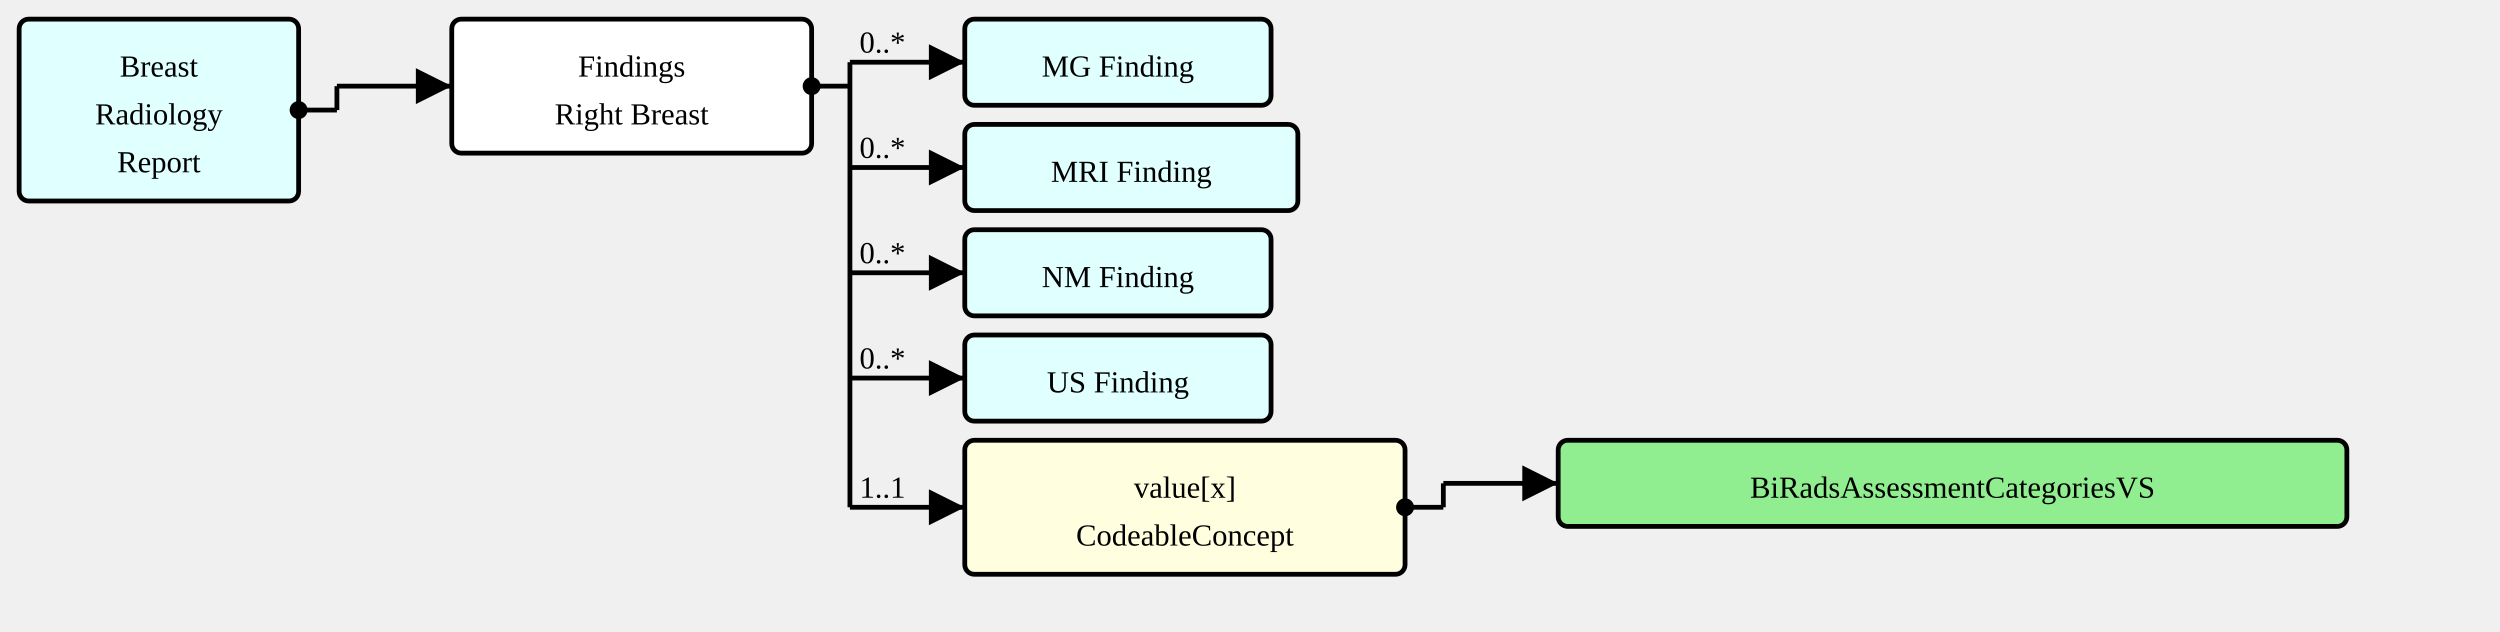
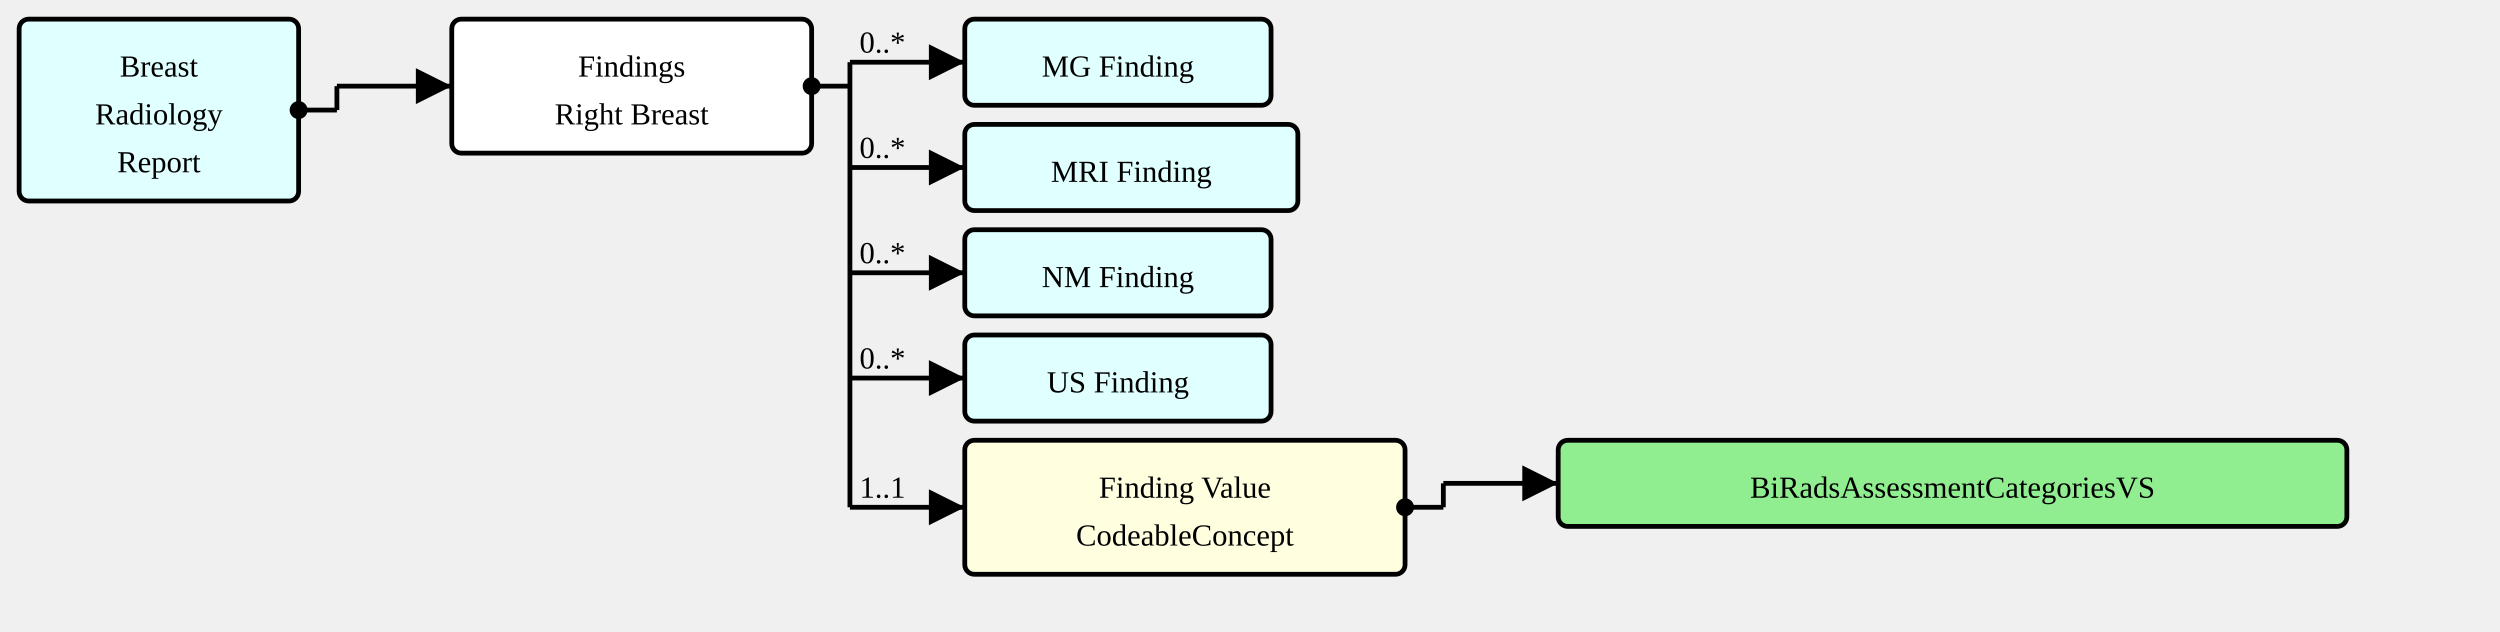
<svg xmlns="http://www.w3.org/2000/svg" version="1.1" width="979.5" height="247.5">
  <defs>
    <marker id="arrowStart" markerWidth="3.75" markerHeight="3.75" markerUnits="px" refX="1.875" refY="1.875">
      <circle fill="Black" stroke-width="0" cx="1.875" cy="1.875" r="1.875" />
    </marker>
    <marker id="arrowEnd" markerWidth="7.5" markerHeight="7.5" markerUnits="px" refX="7.5" refY="3.75">
      <polygon fill="Black" stroke-width="0" points="0 0 7.5 3.75 0 7.5" />
    </marker>
  </defs>
  <g>
    <g transform="translate(7.5 7.5)">
      <rect fill="LightCyan" stroke="Black" stroke-width="1.875" x="0" y="0" width="109.5" height="71.25" rx="3.75" ry="3.75" />
      <a href="./StructureDefinition-BreastRadReport.html" target="_top">
        <text x="54.75" y="22.5" text-anchor="middle">Breast</text>
      </a>
      <a href="./StructureDefinition-BreastRadReport.html" target="_top">
        <text x="54.75" y="41.25" text-anchor="middle">Radiology</text>
      </a>
      <a href="./StructureDefinition-BreastRadReport.html" target="_top">
        <text x="54.75" y="60" text-anchor="middle">Report</text>
      </a>
    </g>
    <line stroke="Black" stroke-width="1.875" marker-end="url(#arrowEnd)" x1="132" y1="33.75" x2="177" y2="33.75" />
    <text x="135.75" y="30" text-anchor="left" />
    <line stroke="Black" stroke-width="1.875" marker-start="url(#arrowStart)" x1="117" y1="43.125" x2="132" y2="43.125" />
    <line stroke="Black" stroke-width="1.875" x1="132" y1="33.75" x2="132" y2="43.125" />
  </g>
  <g>
    <g transform="translate(177 7.5)">
      <rect fill="White" stroke="Black" stroke-width="1.875" x="0" y="0" width="141" height="52.5" rx="3.75" ry="3.75" />
      <text x="70.5" y="22.5" text-anchor="middle">Findings</text>
      <text x="70.5" y="41.25" text-anchor="middle">Right Breast</text>
    </g>
    <line stroke="Black" stroke-width="1.875" marker-end="url(#arrowEnd)" x1="333" y1="24.375" x2="378" y2="24.375" />
    <text x="336.75" y="20.625" text-anchor="left">0..*</text>
    <line stroke="Black" stroke-width="1.875" marker-end="url(#arrowEnd)" x1="333" y1="65.625" x2="378" y2="65.625" />
    <text x="336.75" y="61.875" text-anchor="left">0..*</text>
    <line stroke="Black" stroke-width="1.875" marker-end="url(#arrowEnd)" x1="333" y1="106.875" x2="378" y2="106.875" />
    <text x="336.75" y="103.125" text-anchor="left">0..*</text>
    <line stroke="Black" stroke-width="1.875" marker-end="url(#arrowEnd)" x1="333" y1="148.125" x2="378" y2="148.125" />
    <text x="336.75" y="144.375" text-anchor="left">0..*</text>
    <line stroke="Black" stroke-width="1.875" marker-end="url(#arrowEnd)" x1="333" y1="198.75" x2="378" y2="198.75" />
    <text x="336.75" y="195" text-anchor="left">1..1</text>
    <line stroke="Black" stroke-width="1.875" marker-start="url(#arrowStart)" x1="318" y1="33.75" x2="333" y2="33.75" />
    <line stroke="Black" stroke-width="1.875" x1="333" y1="24.375" x2="333" y2="198.75" />
  </g>
  <g>
    <g transform="translate(378 7.5)">
      <rect fill="LightCyan" stroke="Black" stroke-width="1.875" x="0" y="0" width="120" height="33.75" rx="3.75" ry="3.75" />
      <a href="./StructureDefinition-MGFinding.html" target="_top">
        <text x="60" y="22.5" text-anchor="middle">MG Finding</text>
      </a>
    </g>
  </g>
  <g>
    <g transform="translate(378 48.75)">
      <rect fill="LightCyan" stroke="Black" stroke-width="1.875" x="0" y="0" width="130.5" height="33.75" rx="3.75" ry="3.75" />
      <a href="./StructureDefinition-MRIFinding.html" target="_top">
        <text x="65.25" y="22.5" text-anchor="middle">MRI Finding</text>
      </a>
    </g>
  </g>
  <g>
    <g transform="translate(378 90)">
      <rect fill="LightCyan" stroke="Black" stroke-width="1.875" x="0" y="0" width="120" height="33.75" rx="3.75" ry="3.75" />
      <a href="./StructureDefinition-NMFinding.html" target="_top">
        <text x="60" y="22.5" text-anchor="middle">NM Finding</text>
      </a>
    </g>
  </g>
  <g>
    <g transform="translate(378 131.25)">
      <rect fill="LightCyan" stroke="Black" stroke-width="1.875" x="0" y="0" width="120" height="33.75" rx="3.75" ry="3.75" />
      <a href="./StructureDefinition-USFinding.html" target="_top">
        <text x="60" y="22.5" text-anchor="middle">US Finding</text>
      </a>
    </g>
  </g>
  <g>
    <g transform="translate(378 172.5)">
      <a href="StructureDefinition-SectionFindingsRightBreast-definitions.html#Observation.value[x]" target="_top">
        <rect fill="LightYellow" stroke="Black" stroke-width="1.875" x="0" y="0" width="172.5" height="52.5" rx="3.75" ry="3.75" />
      </a>
      <a href="StructureDefinition-SectionFindingsRightBreast-definitions.html#Observation.value[x]" target="_top">
-         <text x="86.25" y="22.5" text-anchor="middle">value[x]</text>
+         <text x="86.25" y="22.5" text-anchor="middle">Finding Value</text>
      </a>
      <a href="StructureDefinition-SectionFindingsRightBreast-definitions.html#Observation.value[x]" target="_top">
        <text x="86.25" y="41.25" text-anchor="middle">CodeableConcept</text>
      </a>
    </g>
    <line stroke="Black" stroke-width="1.875" marker-end="url(#arrowEnd)" x1="565.5" y1="189.375" x2="610.5" y2="189.375" />
    <line stroke="Black" stroke-width="1.875" marker-start="url(#arrowStart)" x1="550.5" y1="198.75" x2="565.5" y2="198.75" />
    <line stroke="Black" stroke-width="1.875" x1="565.5" y1="189.375" x2="565.5" y2="198.75" />
  </g>
  <g>
    <g transform="translate(610.4999 172.5)">
      <a href="./ValueSet-BiRadsAssessmentCategoriesVS.html" target="_top">
        <rect fill="LightGreen" stroke="Black" stroke-width="1.875" x="0" y="0" width="309" height="33.75" rx="3.75" ry="3.75" />
      </a>
      <a href="./ValueSet-BiRadsAssessmentCategoriesVS.html" target="_top">
        <text x="154.5" y="22.5" text-anchor="middle">BiRadsAssessmentCategoriesVS</text>
      </a>
    </g>
  </g>
</svg>
